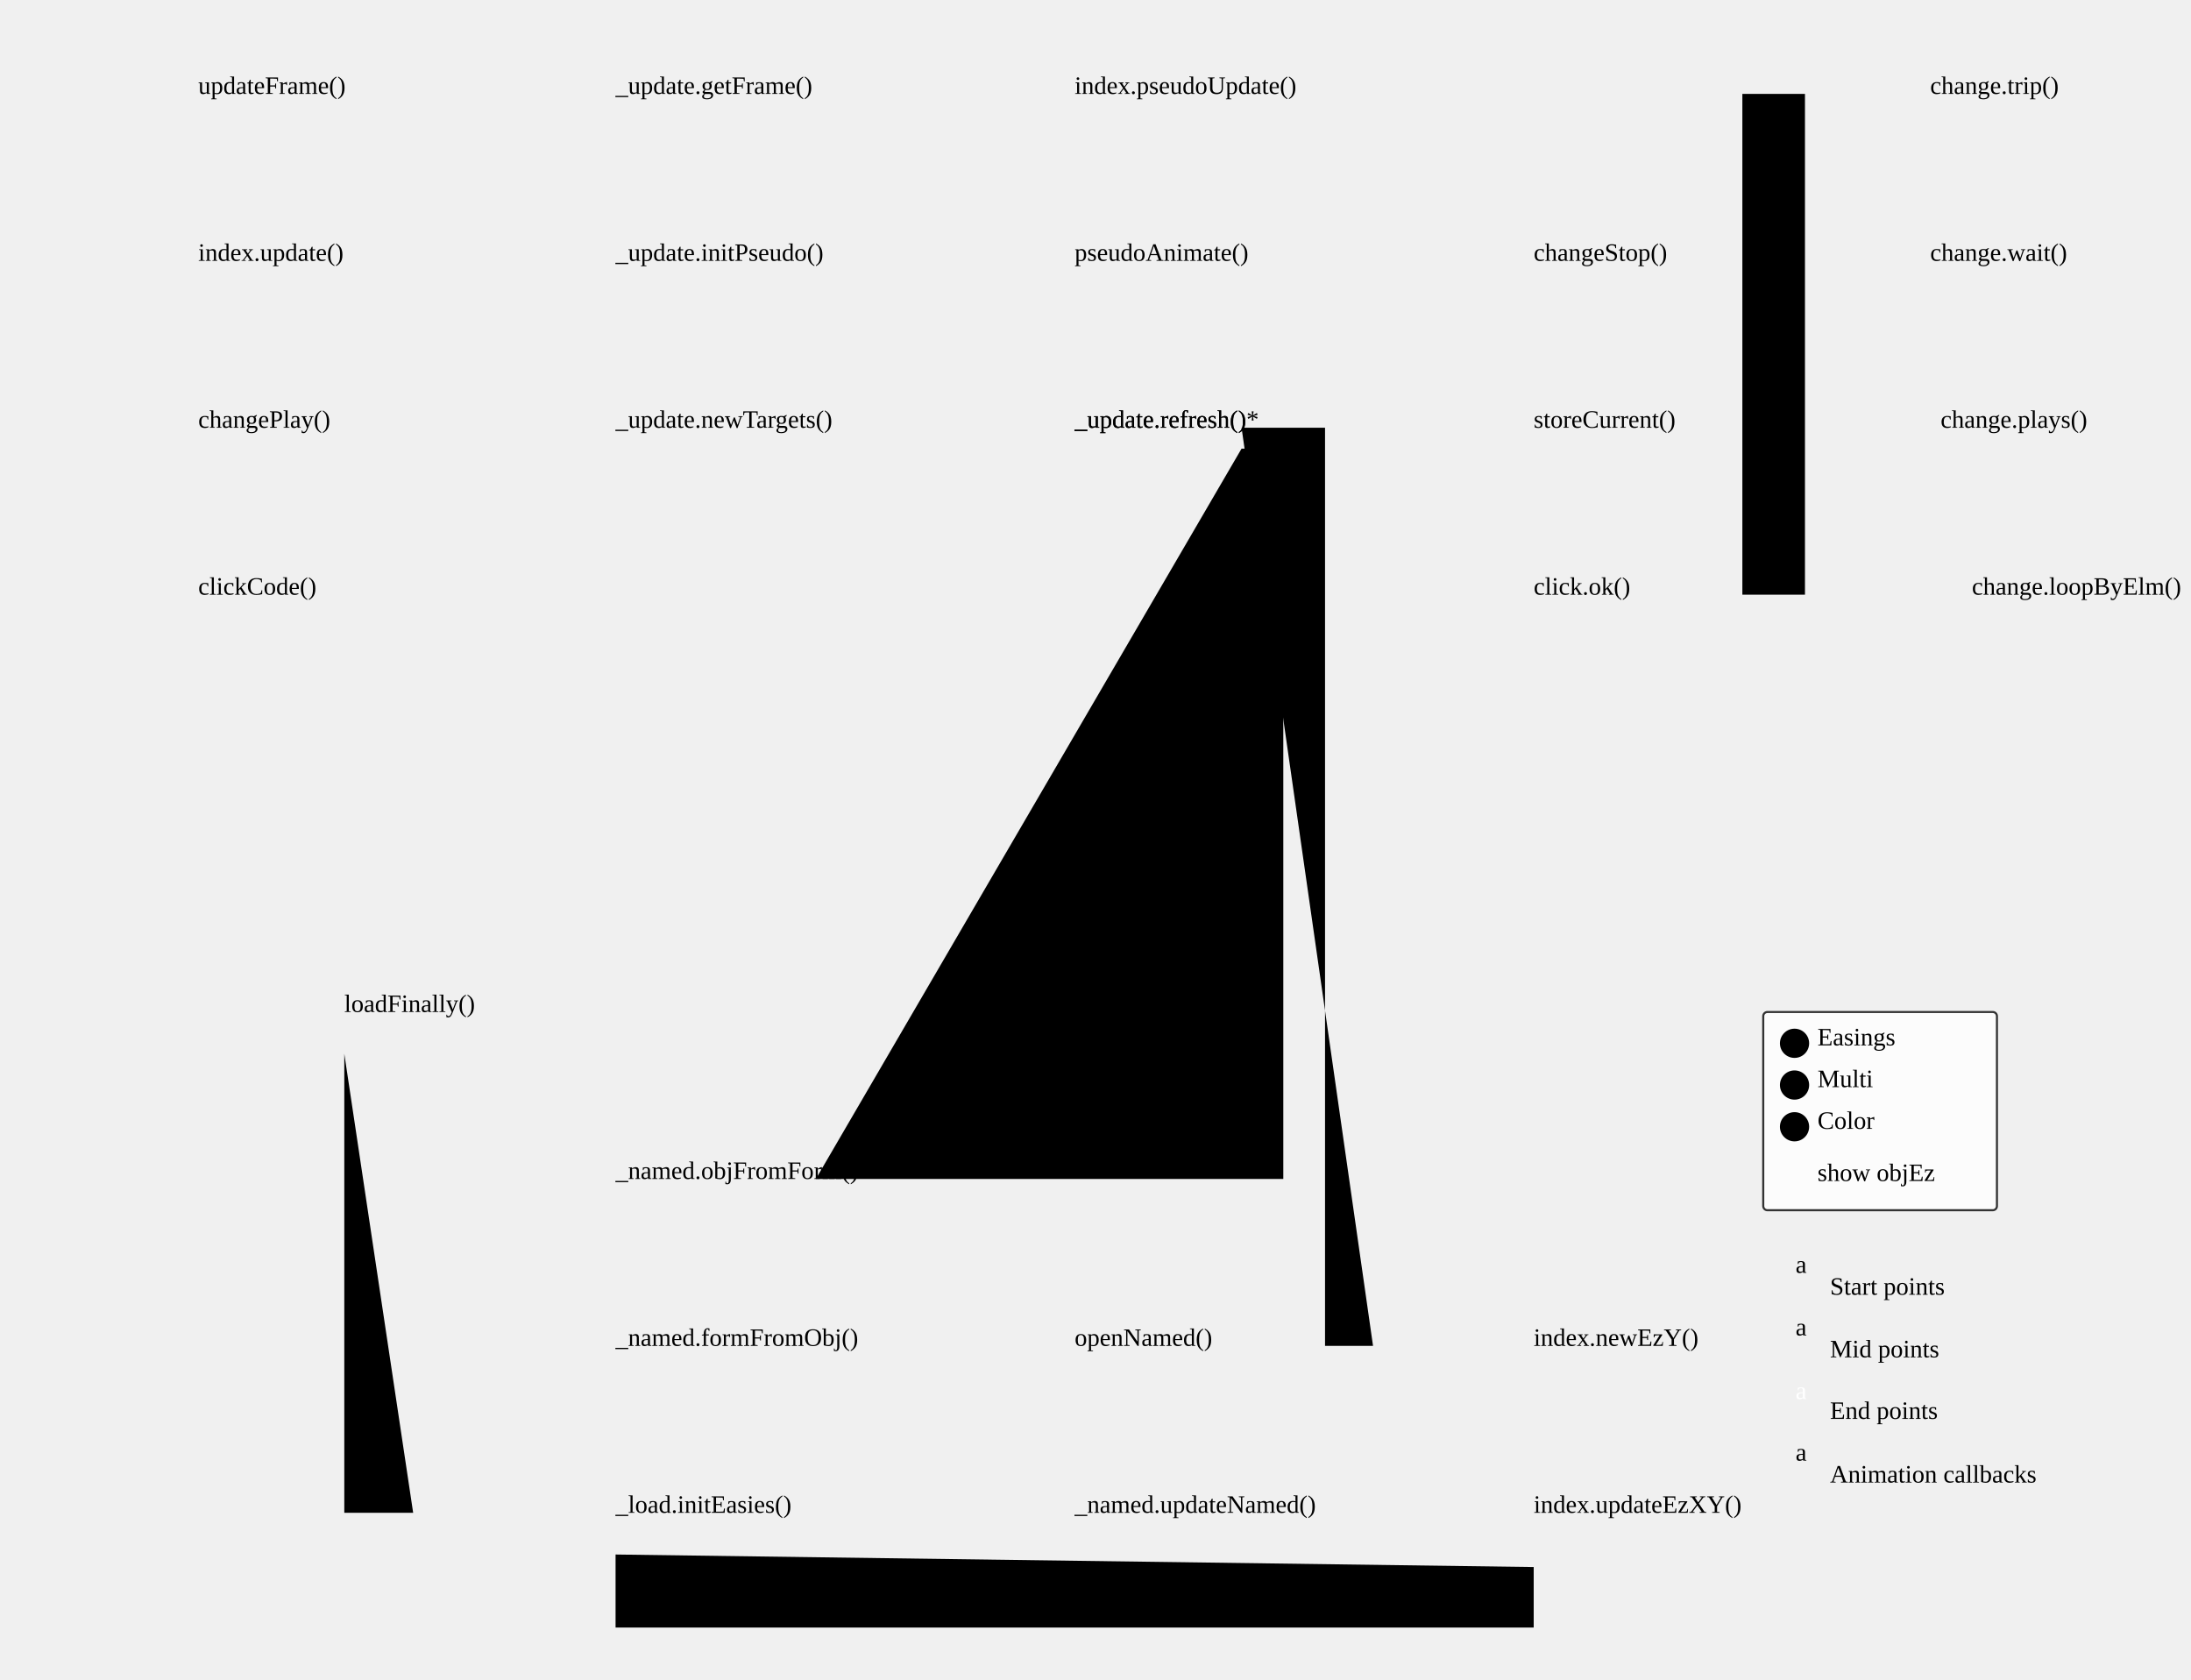
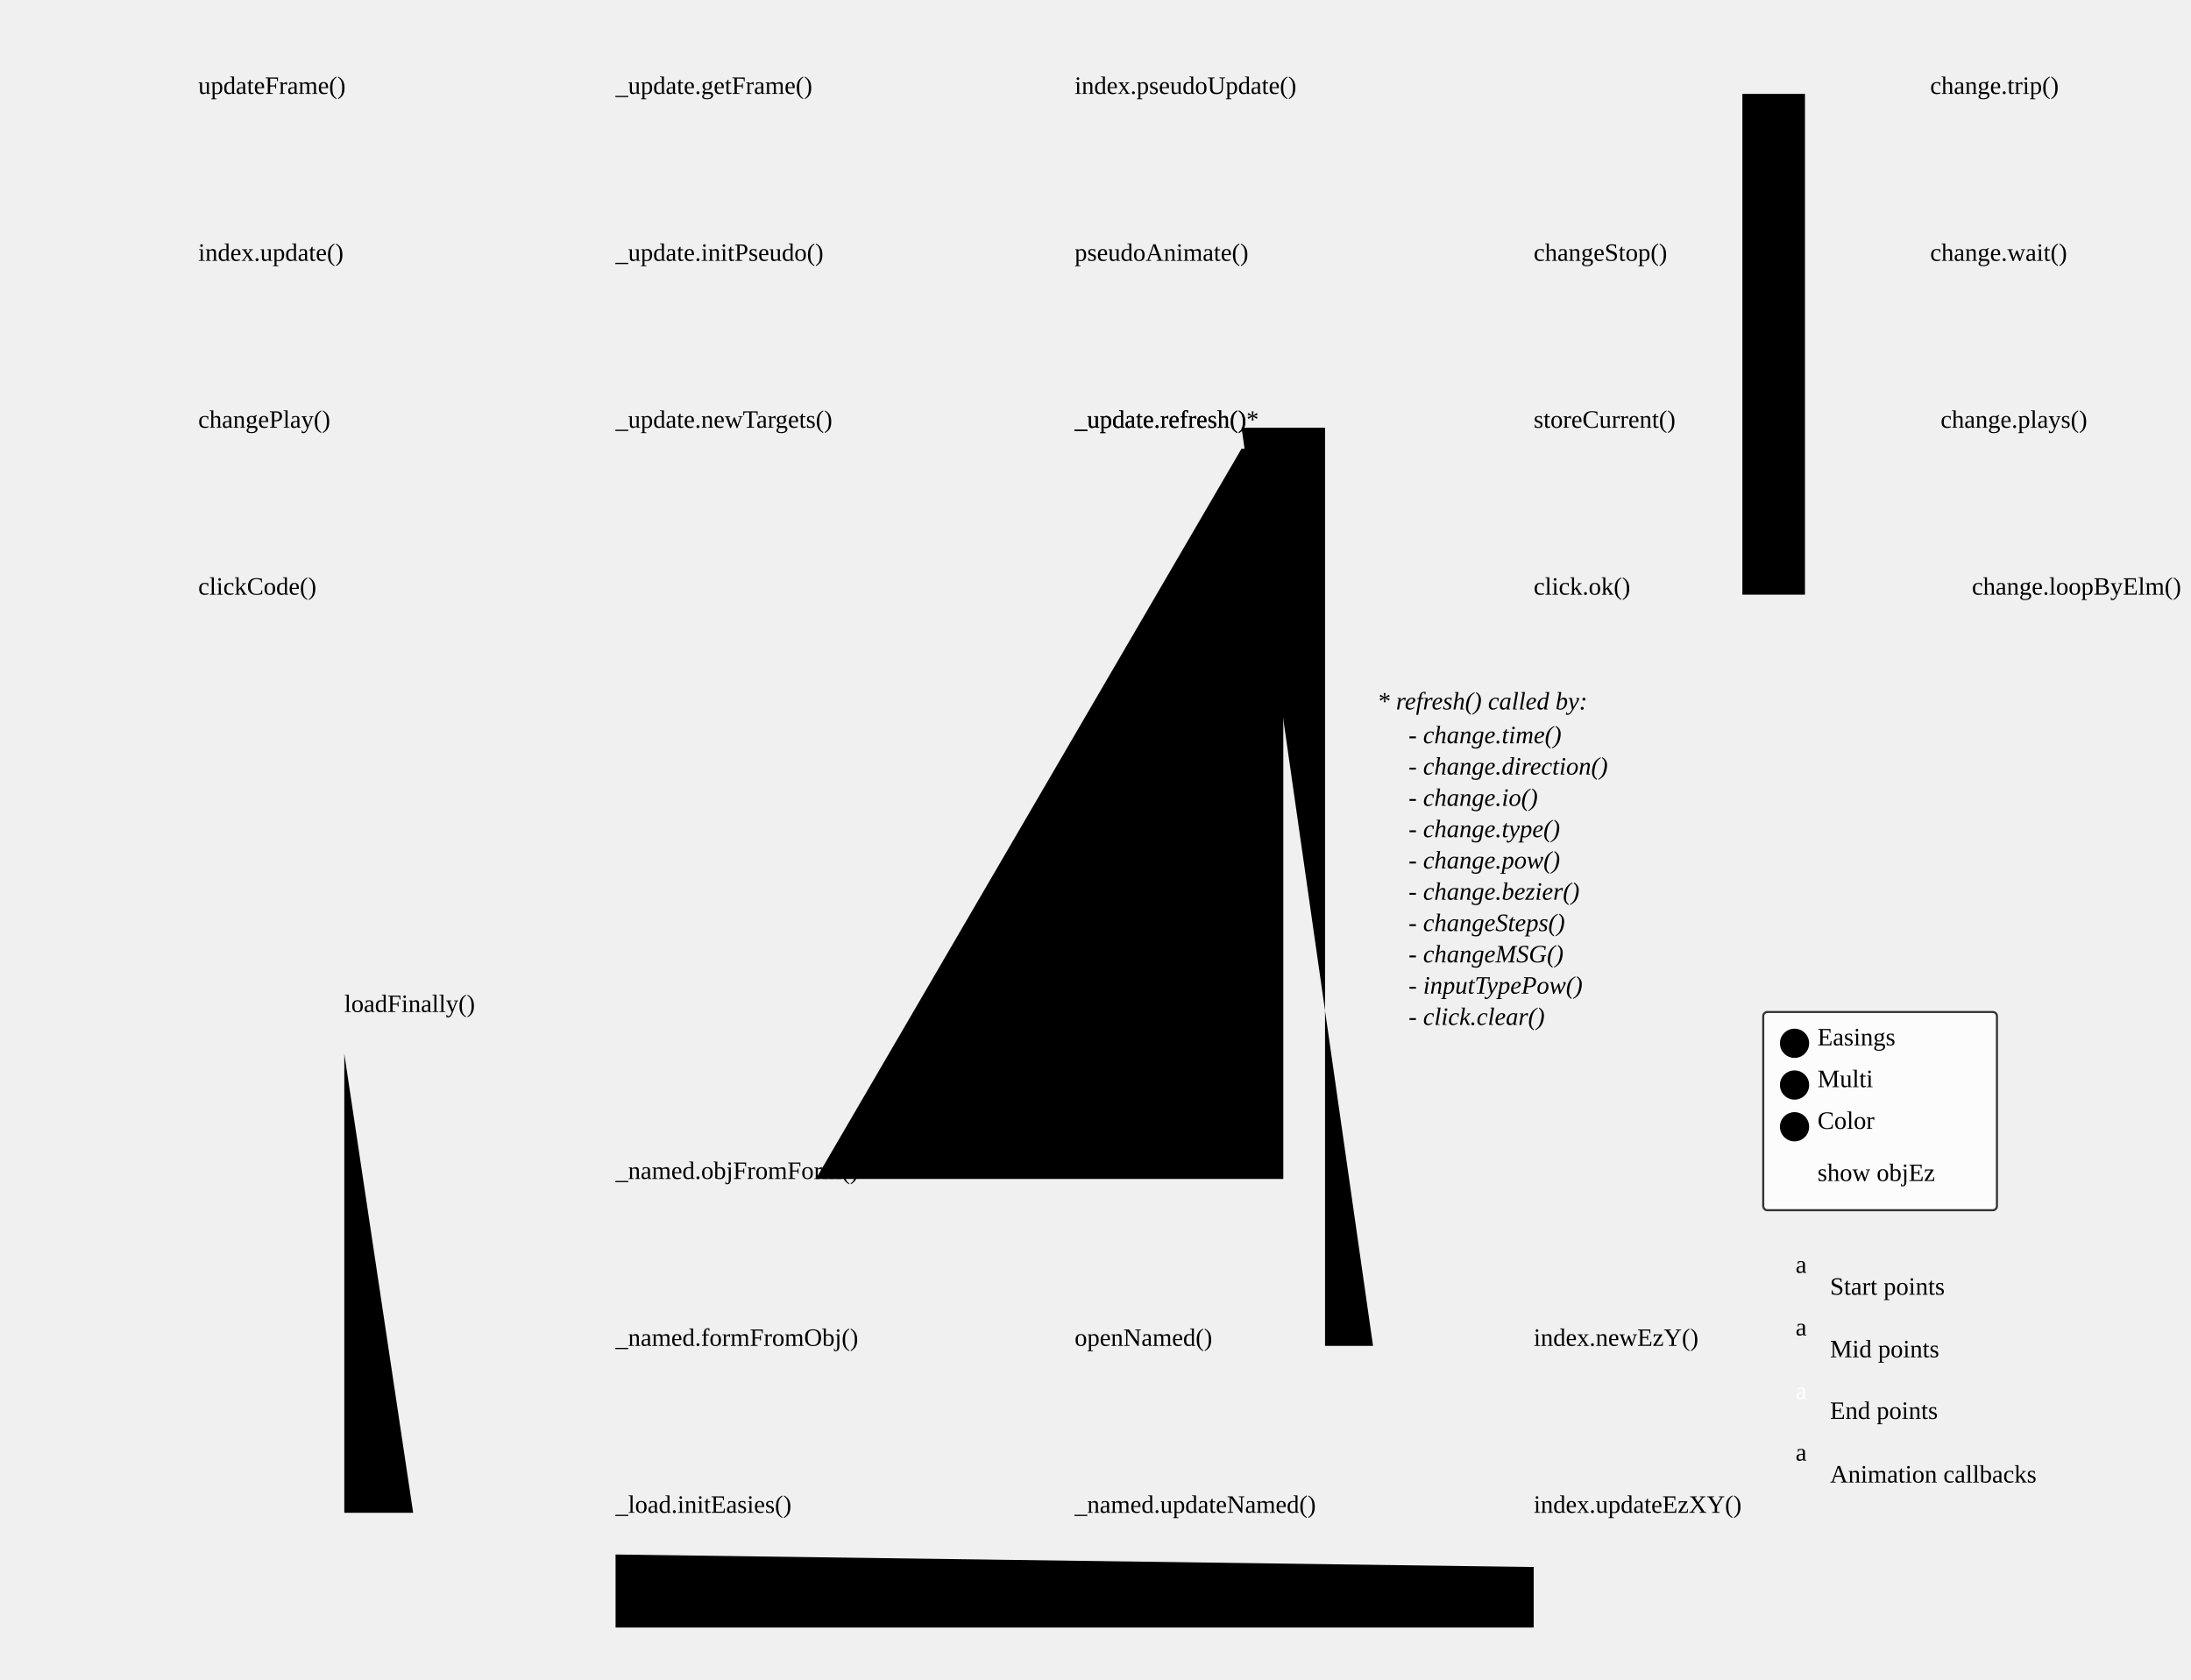
<svg xmlns="http://www.w3.org/2000/svg" viewBox="-20 -20 1050 805" pointer-events="none">
  <defs>
    <g id="radio-off">
      <circle cx="840" r="7" />
    </g>
    <g id="radio-on">
      <circle cx="840" r="7" />
      <circle cx="840" r="3.5" class="on" />
    </g>
    <g id="check-off">
      <rect x="833" width="13" class="box" />
    </g>
    <g id="check-on">
      <rect x="833" width="13" class="box" />
      <path d="M836.5,7.5 L839,10 843,3.5" class="check" />
    </g>
    <g id="legend-dark">
      <rect x="830.5" class="legend" />
      <text x="840.5" style="fill:#FFF; translate:0 10px;">a</text>
    </g>
    <g id="legend-light">
      <rect x="830.5" class="legend" />
      <text x="840.5" style="fill:#000; translate:0 10px;">a</text>
    </g>
    <marker id="arrowhead" orient="auto" markerUnits="userSpaceOnUse" markerWidth="11" markerHeight="11" refX="3.5" refY="4.5">
      <polygon points="0,0 9,4.5 0,9 2,4.5" />
    </marker>
    <g id="rectObjForm">
      <rect x="185" y="525" width="180" class="no-shadow" />
      <rect x="185" y="605" width="180" class="no-shadow" />
    </g>
    <g id="textObjForm">
      <text x="275" y="545">_named.objFromForm()</text>
      <text x="275" y="625">_named.formFromObj()</text>
    </g>
    <g id="clickCode">
      <rect x="15" y="245" width="120" class="no-shadow" />
      <text x="75" y="265" style="fill:#000">clickCode()</text>
    </g>
    <rect id="rectStore" x="645" y="165" width="140" class="no-shadow hide-color" />
    <text id="textStore" x="715" y="185">storeCurrent()</text>
    <rect id="refresh" x="415" y="165" width="160" class="no-shadow" />
    <rect id="rectMulti" x="185" y="245" width="180" class="no-shadow" />
    <text id="textMulti" x="275" y="265">index.multiFromObj()</text>
    <g id="loopByElm">
      <rect x="845" y="245" width="160" class="no-shadow" />
      <text x="925" y="265" style="fill:#000">change.loopByElm()</text>
    </g>
    <rect id="rectEzY" x="645" y="605" width="140" class="no-shadow" />
    <text id="textEzY" x="715" y="625">index.newEzY()</text>
    <rect id="rectTargets" x="185" y="165" width="180" class="no-shadow" />
    <text id="textTargets" x="275" y="185">_update.newTargets()</text>
  </defs>
  <rect id="bg" />
  <rect id="frame" x="-19" y="-19" />
  <rect x="5" y="5" width="140" class="mid" />
  <text x="75" y="25">updateFrame()</text>
  <path d="M145,25 H188" />
  <rect x="5" y="85" width="140" class="pale-orange" />
  <text x="75" y="105">index.update()</text>
  <path d="M75,85 V51" />
  <rect x="15" y="165" width="120" class="start" />
  <text x="75" y="185">changePlay()</text>
  <path d="M135,185 H178" />
  <path d="M 75,165 V131" stroke-dasharray="6 6" />
  <rect x="195" y="5" width="160" class="bg-end2b" />
  <text x="275" y="25" class="fg-end2">_update.getFrame()</text>
  <rect x="185" y="85" width="180" class="mid" />
  <text x="275" y="105">_update.initPseudo()</text>
  <path d="M275,125 V158" />
  <use href="#rectTargets" class="bg-end shadow" />
  <use href="#textTargets" class="fg-end" />
  <rect x="405" y="5" width="180" class="pale-orange" />
  <text x="495" y="25">index.pseudoUpdate()</text>
  <path d="M405,25 H361" />
  <path d="M495,85 V51" stroke-dasharray="6 6" />
  <rect x="425" y="85" width="140" class="mid" />
  <text x="495" y="105">pseudoAnimate()</text>
  <path d="M425,105 H371" />
  <path d="M565,105 H648" />
  <use href="#refresh" class="mid shadow" />
  <text x="495" y="185">_update.refresh()</text>
  <path d="M495,165 V131" />
  <path d="M575,175 H638" class="hide-color" />
  <use href="#clickCode" class="start shadow" />
  <rect x="75" y="445" width="140" class="start" />
  <text x="145" y="465">loadFinally()</text>
  <path d="M145,485 V705 H178" />
  <path d="M145,545 H178" />
  <path d="M145,625 H178" />
  <path d="M215,465 H408" />
  <rect x="415" y="445" width="160" class="mid" />
  <text x="495" y="465">_load.updateAll()</text>
  <path d="M495,445 V211" />
  <use href="#rectObjForm" class="bg-end1 shadow" />
  <use href="#textObjForm" class="fg-end1" />
  <rect x="185" y="685" class="bg-end" width="180" />
  <text x="275" y="705" class="fg-end">_load.initEasies()</text>
  <rect x="435" y="605" width="120" class="start" />
  <text x="495" y="625">openNamed()</text>
  <path d="M435,625 H371" />
  <path d="M495,645 V678" />
  <path d="M495,605 V491" />
  <rect x="405" y="685" width="180" class="mid" />
  <text x="495" y="705">_named.updateNamed()</text>
  <use href="#rectStore" class="bg-end2a shadow" />
  <use href="#textStore" class="fg-end2" />
  <rect x="655" y="85" width="120" class="start" />
  <text x="715" y="105">changeStop()</text>
  <path d="M655 125 L579 164" stroke-dasharray="1 4" />
  <rect x="655" y="245" width="120" class="start hide-color" />
  <text x="715" y="265">click.ok()</text>
  <path d="M715,245 V211" class="hide-color" />
  <g id="objEz" visibility="hidden">
    <use href="#rectObjForm" class="pale-blue" />
    <use href="#clickCode" class="pale-pink" />
    <use href="#rectStore" class="pale-pink" />
    <use href="#textObjForm" />
    <use href="#textStore" />
    <use href="#legend-light" y="710" class="pale-blue" />
    <text class="legend" y="720.5" x="857">sets objEz</text>
    <use href="#legend-light" y="740" class="pale-pink" />
    <text class="legend" y="750.5" x="857">gets objEz</text>
  </g>
  <g id="easings">
    <use href="#refresh" class="start" />
    <text x="495" y="185">_update.refresh()*</text>
    <path d="M575,185 h40 V625 H638" />
    <path d="M575,195 h20 V545 H371" />
    <rect x="845" y="5" width="120" class="start" />
    <text x="905" y="25">change.trip()</text>
    <rect x="845" y="85" width="120" class="start" />
    <text x="905" y="105">change.wait()</text>
    <rect x="845" y="165" width="130" class="start" />
    <text x="910" y="185">change.plays()</text>
    <use href="#loopByElm" class="start shadow" />
    <path d="M845, 25 H815 V265 H845" style="marker-end:none" />
    <path d="M845,105 H781" />
    <path d="M845,185 H791" />
    <use href="#rectEzY" class="bg-end shadow" />
    <use href="#textEzY" class="fg-end" />
    <path d="M715,685 V651" />
    <rect x="635" y="685" width="160" class="mid" />
    <text x="715" y="705">index.updateEzXY()</text>
    <path d="M585,705 H628" />
    <path d="M275,725 V760 H715 V731" />
    <g id="easings-objEz" visibility="hidden">
      <use href="#loopByElm" class="pale-blue" />
      <use href="#rectEzY" class="pale-pink" />
      <use href="#textEzY" />
    </g>
+     <text y="320" font-style="italic">
+       <tspan x="640">* refresh() called by:</tspan>
+       <tspan x="655" dy="1.35em">- change.time()</tspan>
+       <tspan x="655" dy="1.25em">- change.direction()</tspan>
+       <tspan x="655" dy="1.25em">- change.io()</tspan>
+       <tspan x="655" dy="1.25em">- change.type()</tspan>
+       <tspan x="655" dy="1.25em">- change.pow()</tspan>
+       <tspan x="655" dy="1.25em">- change.bezier()</tspan>
+       <tspan x="655" dy="1.25em">- changeSteps()</tspan>
+       <tspan x="655" dy="1.25em">- changeMSG()</tspan>
+       <tspan x="655" dy="1.25em">- inputTypePow()</tspan>
+       <tspan x="655" dy="1.25em">- click.clear()</tspan>
+     </text>
  </g>
  <g id="multi" visibility="hidden">
    <use href="#rectMulti" class="bg-end2c shadow" />
    <use href="#textMulti" class="fg-end2" />
    <rect x="5" y="325" width="180" class="start" />
    <text x="95" y="345" fill="#1A1A1A">events.change.easy()</text>
    <path d="M185,345 H441 V211" />
    <path d="M 50,365 V760 H275 V731" />
    <rect x="255" y="365" width="180" class="start" />
    <text x="345" y="385" fill="#1A1A1A">events.change.eKey()</text>
    <path d="M435,385 H468 V211" />
    <path d="M300,405 V518" />
    <rect x="635" y="325" width="180" class="start" />
    <text x="725" y="345" fill="#1A1A1A">events.change.plays()</text>
    <path d="M815,345 H835 V115 H781" />
    <path d="M635,345 H595 V535 H371" />
    <rect x="635" y="405" width="180" fill="#e7ffef" />
    <text x="725" y="425" fill="#1A1A1A">events.change.trip()</text>
    <path d="M815,425 H855 V 95 H781" />
    <path d="M635,425 H615 V555 H371" />
    <path d="M135,265 H178" />
    <path d="M405,705 H371" />
    <path d="M275,205 v33" />
    <text x="79" y="225" fill="#666666" font-family="Lucida Console" font-size="13px">easys[] changes via:...</text>
    <text x="839" y="544" fill="#666666" font-family="Lucida Console" font-size="13px">#eKey[], #easy[], #plays[], #trip[...</text>
    <g id="multi-objEz" visibility="hidden">
      <use href="#rectMulti" class="pale-pink" />
      <use href="#textMulti" />
    </g>
  </g>
  <g id="color" visibility="hidden">
    <rect x="185" y="245" width="180" class="start" />
    <text x="275" y="265">events.input.color()</text>
    <path d="M365,265 H441 V211" />
    <rect x="180" y="325" width="190" class="start" />
    <text x="275" y="345">events.change.space()</text>
    <path d="M370,345 H468 V211" />
    <rect x="620" y="165" width="190" class="start" />
    <text x="715" y="185">events.click.roundT()</text>
    <path d="M715,165 V131" />
    <rect x="615" y="245" width="200" class="start" />
    <text x="715" y="265">events.click.compare()</text>
    <path d="M615,265 H549 V211" />
    <rect x="625" y="325" width="180" class="start" />
    <text x="715" y="345">events.change.time()</text>
    <path d="M625,345 H522 V211" />
    <g id="color-objEz" visibility="hidden">
      <use href="#rectTargets" class="pale-pink" />
      <use href="#textTargets" />
    </g>
  </g>
  <rect x="825" y="465" width="112" style="height:95px; rx:2px; ry:2px; fill:#FCFCFC; stroke:#333;" />
  <g id="controls">
    <use href="#radio-on" y="480" data-name="easings" />
    <text class="legend on" y="481" x="851" data-name="easings">Easings</text>
    <use href="#radio-off" y="500" data-name="multi" />
    <text class="legend" y="501" x="851" data-name="multi">Multi</text>
    <use href="#radio-off" y="520" data-name="color" />
    <text class="legend" y="521" x="851" data-name="color">Color</text>
    <use href="#check-off" y="538" data-name="objEz" />
    <text class="legend" y="546" x="851" data-name="objEz">show objEz</text>
  </g>
  <use href="#legend-light" y="590" class="start" />
  <text class="legend" y="600.5" x="857">Start points</text>
  <use href="#legend-light" y="620" class="mid" />
  <text class="legend" y="630.5" x="857">Mid points</text>
  <use href="#legend-dark" y="650.5" class="bg-end" />
  <text class="legend" y="660" x="857">End points</text>
  <use href="#legend-light" y="680" class="pale-orange" />
  <text class="legend" y="690.5" x="857">Animation callbacks</text>
</svg>
